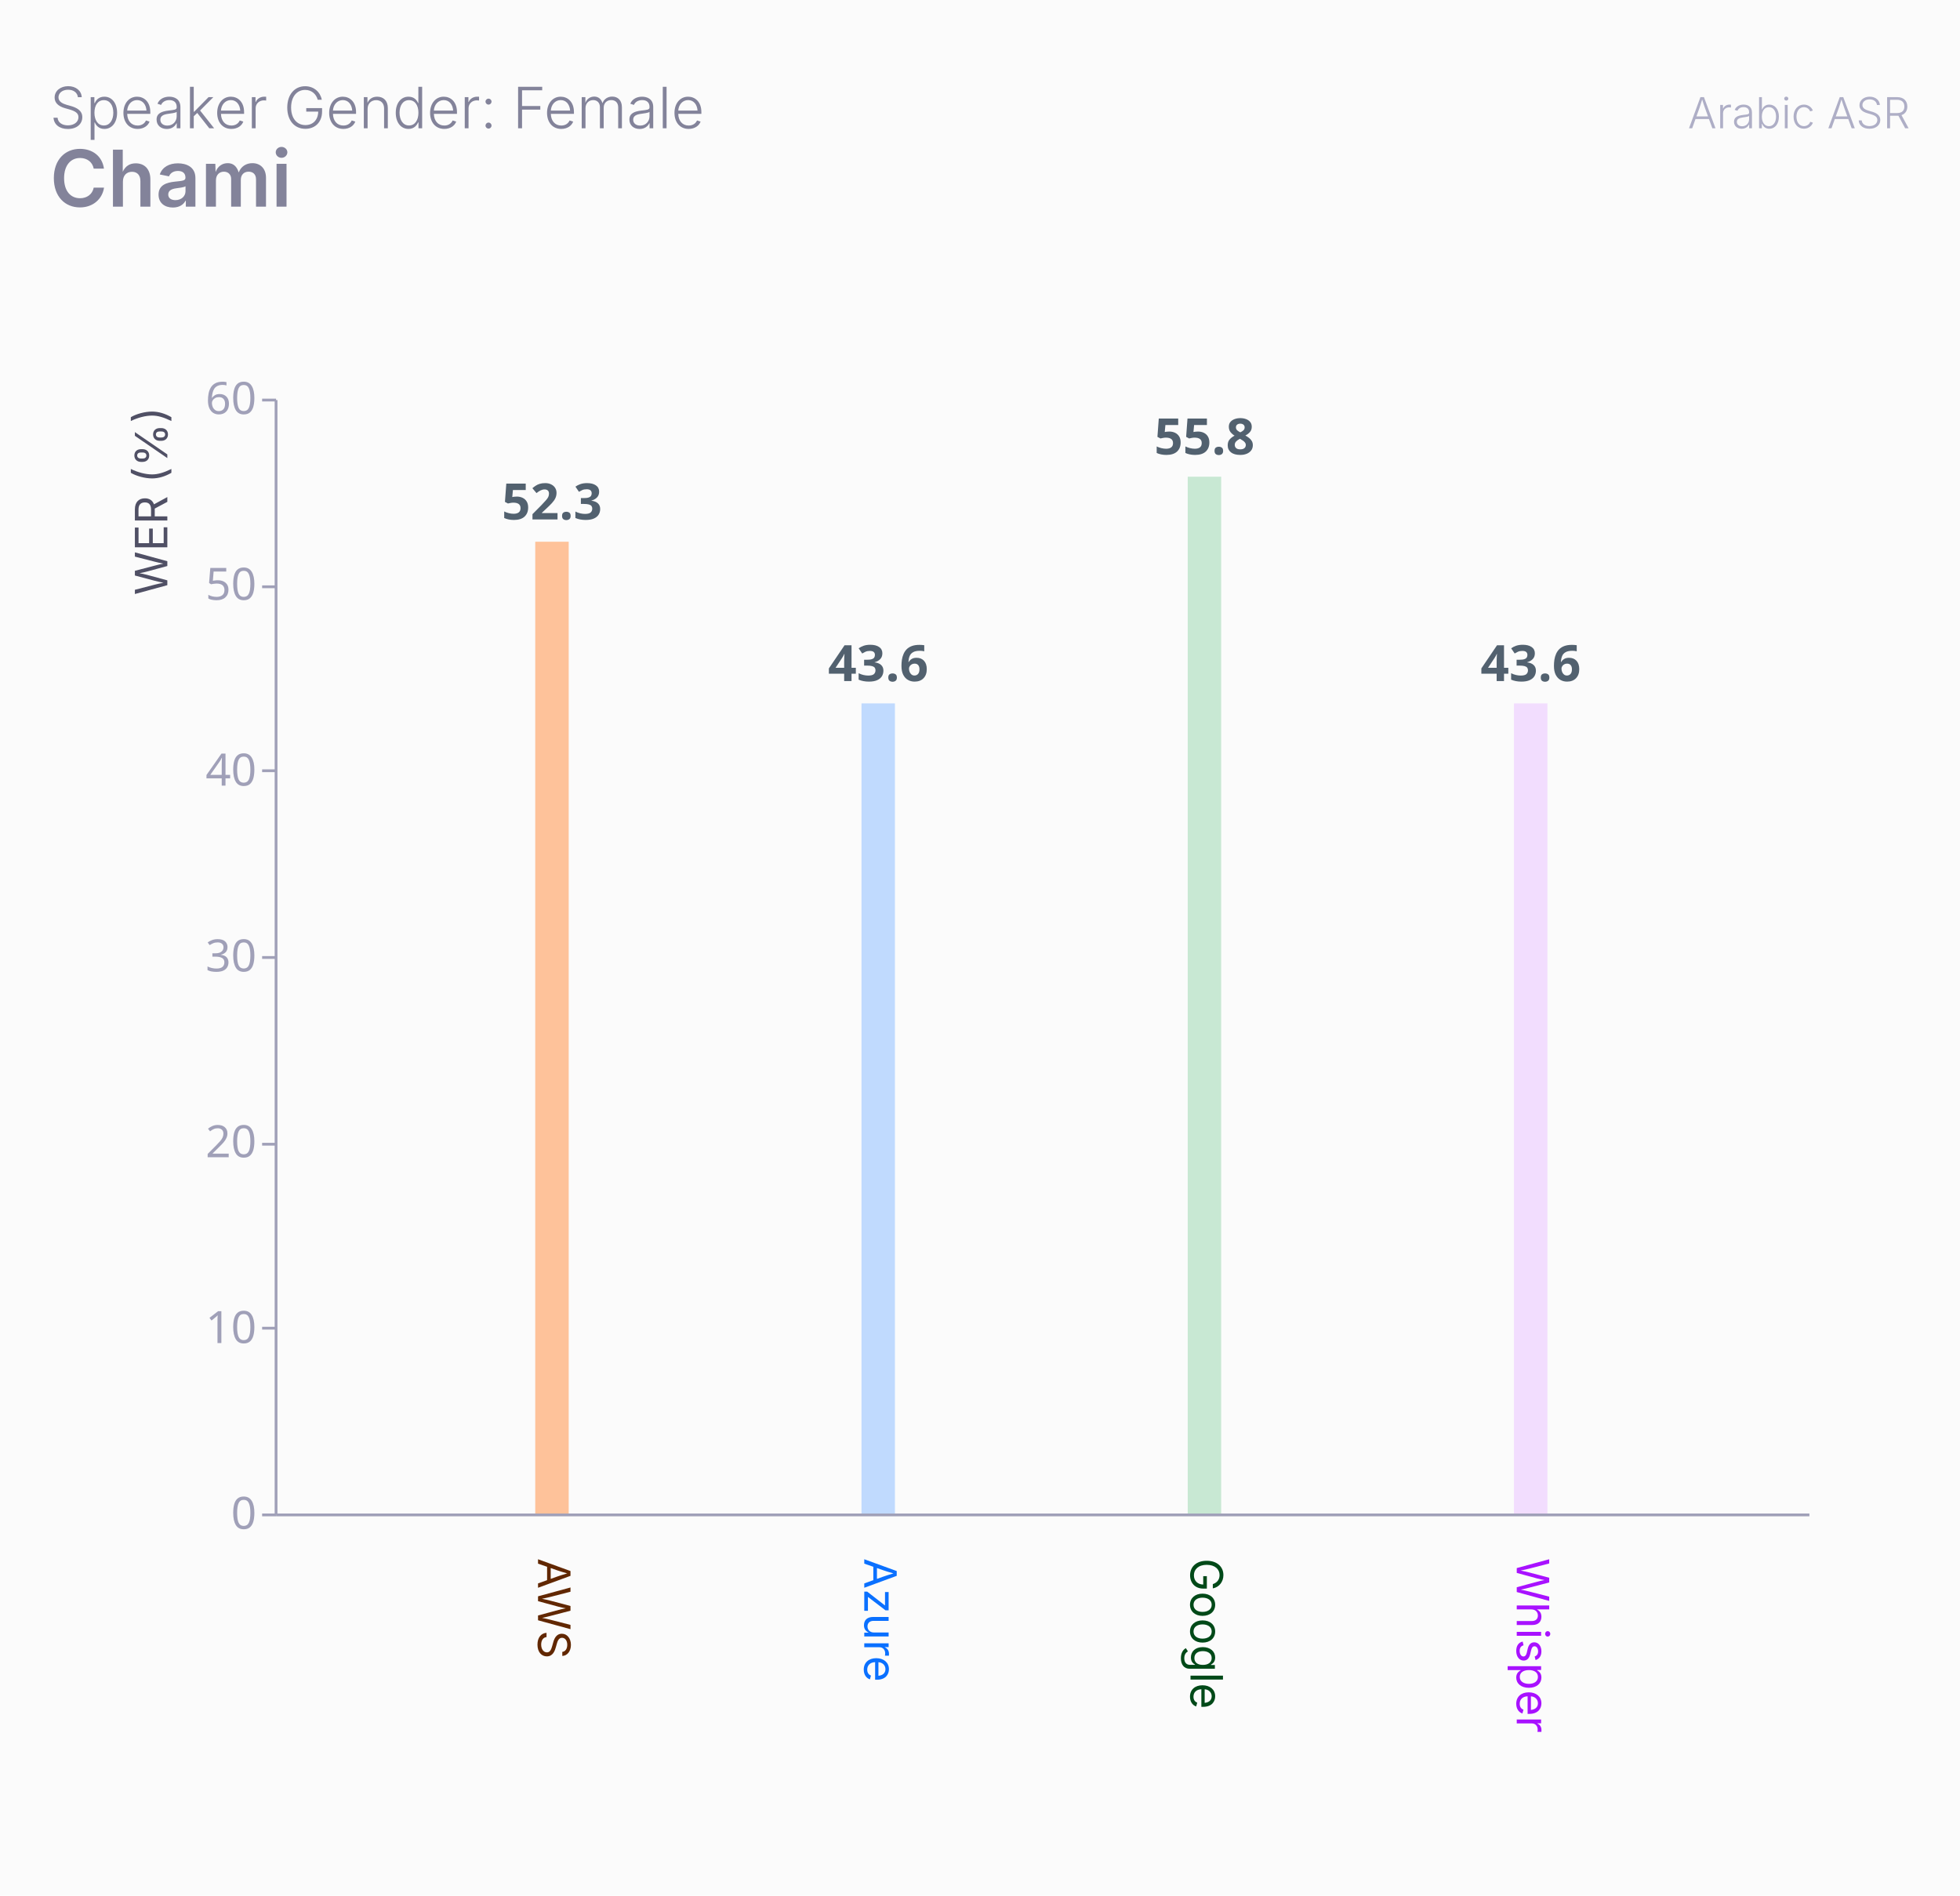
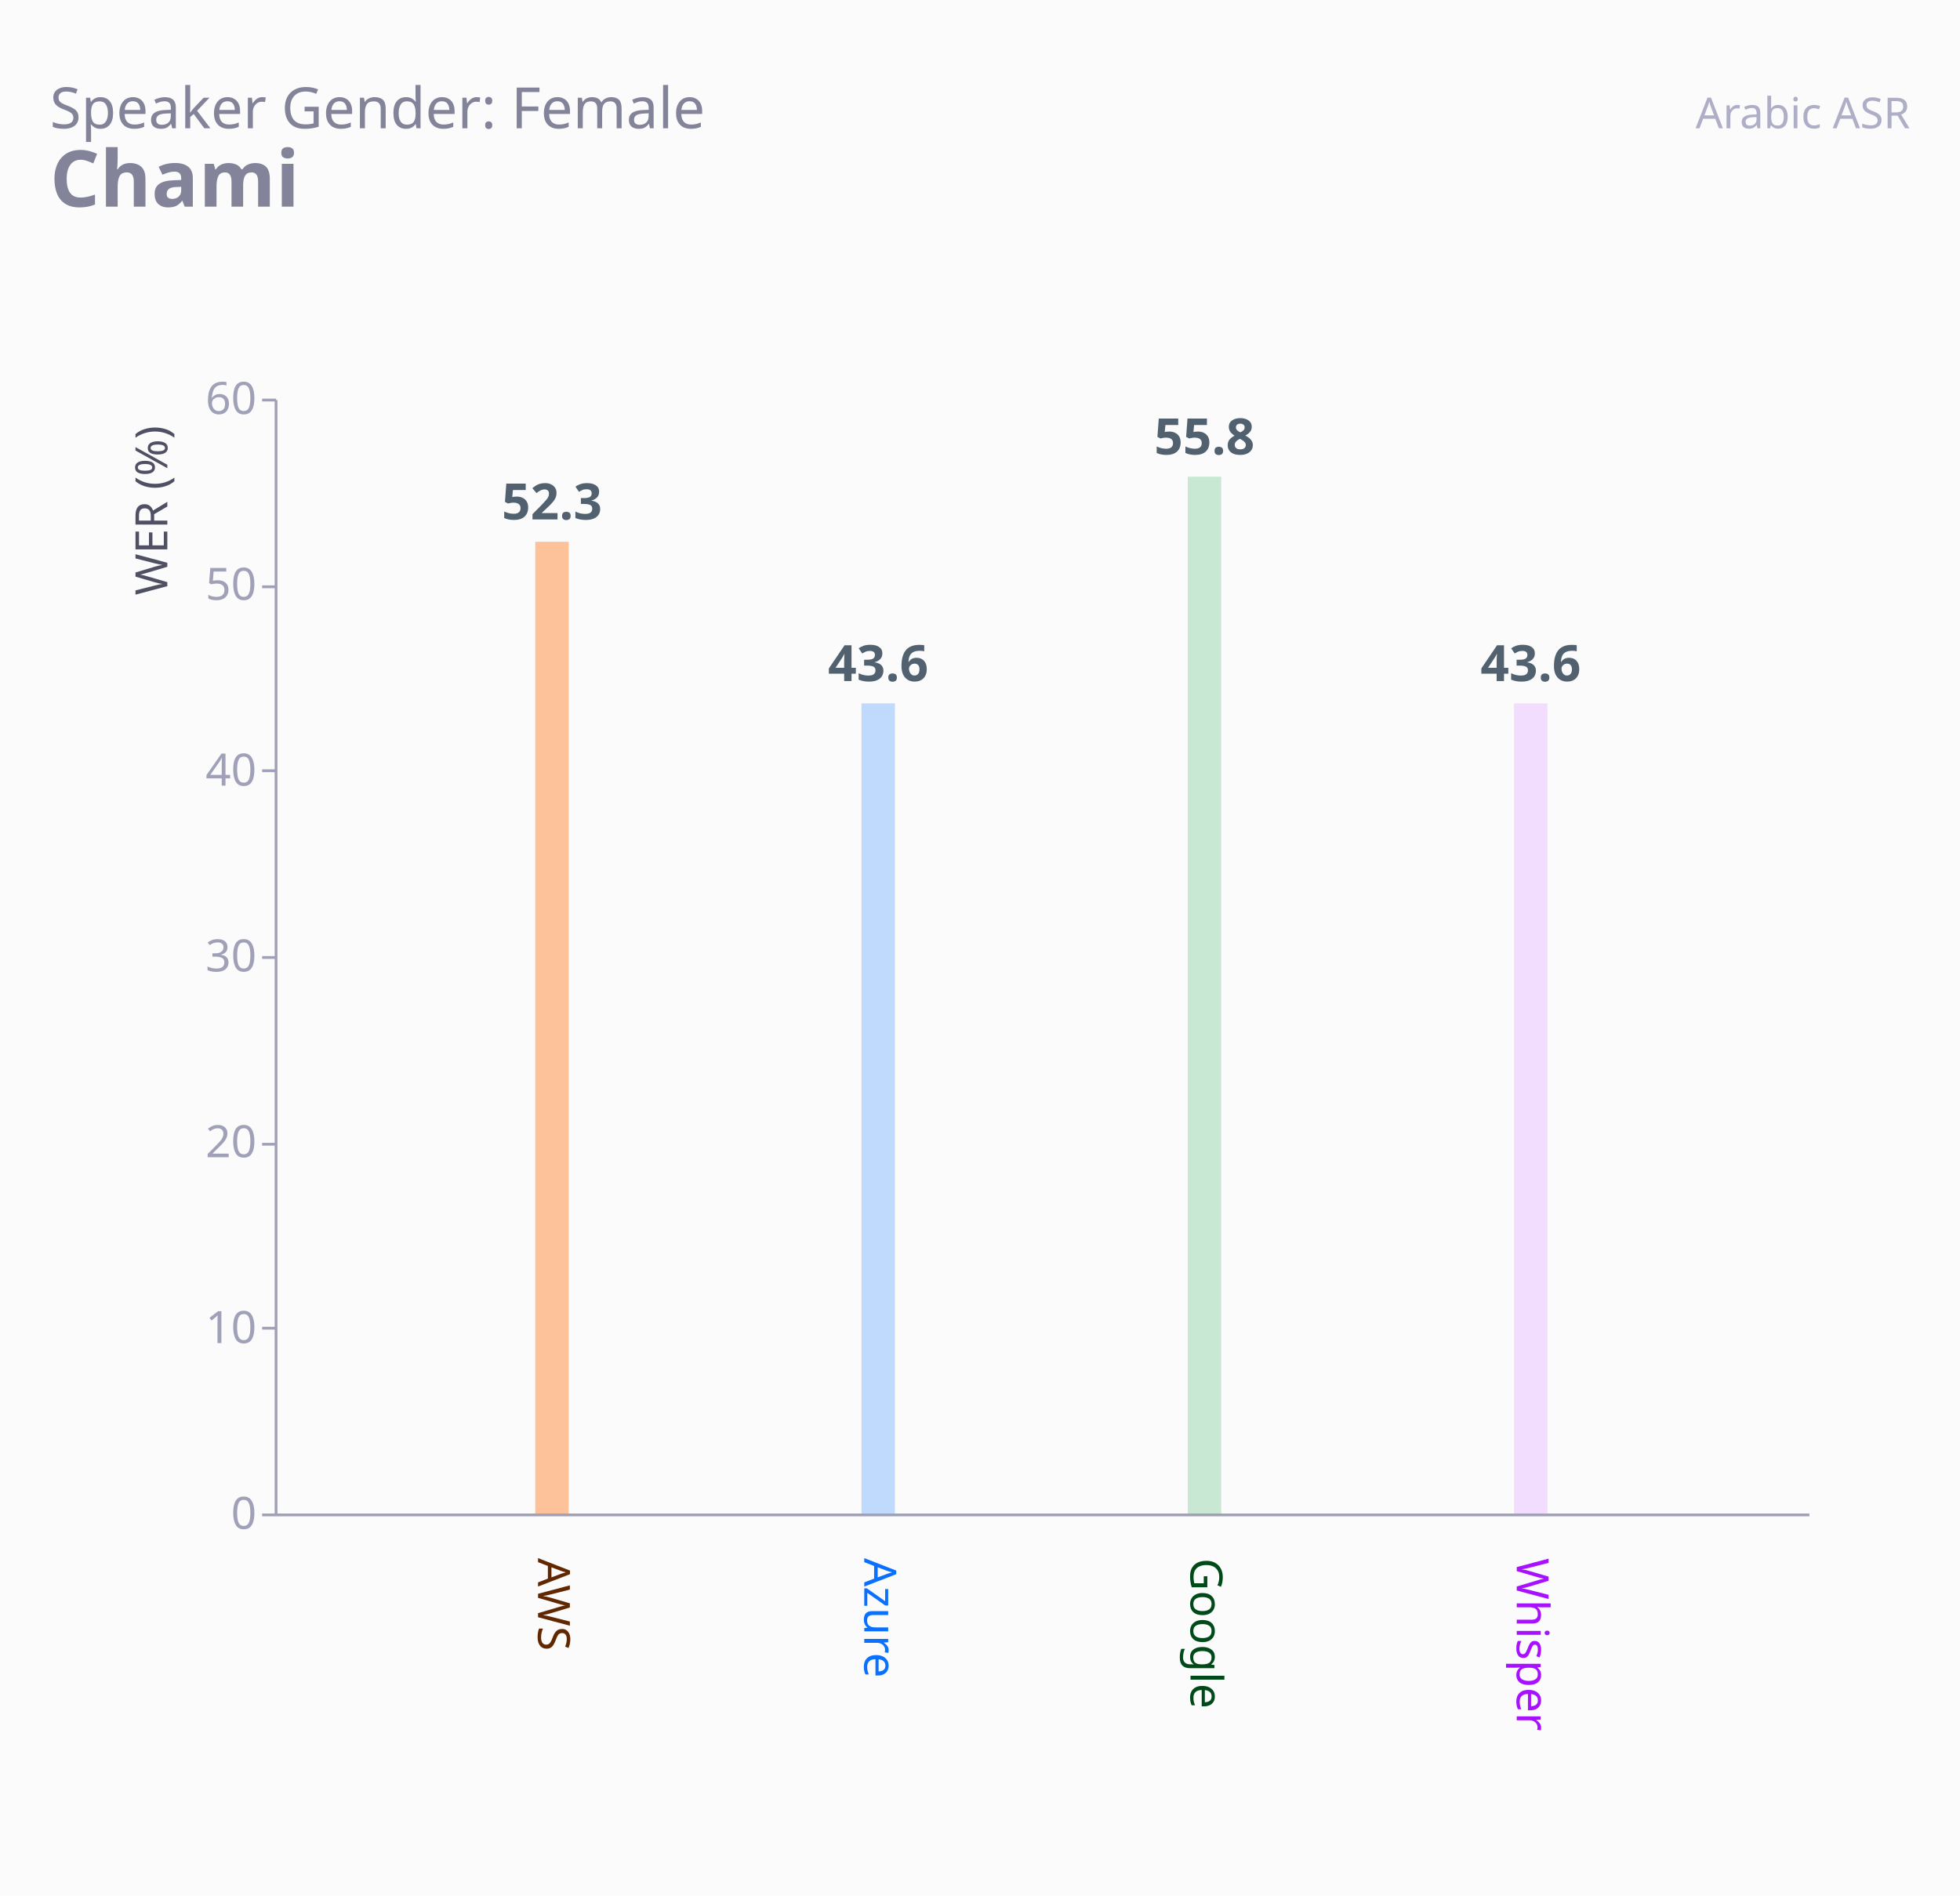
<svg xmlns="http://www.w3.org/2000/svg" width="550" height="532">
  <rect width="550" height="532" fill="#FBFBFB" />
-   <text x="536" y="36" text-anchor="end" font-family="Inter, system-ui, sans-serif" font-size="12" font-weight="300" fill="#aeaec6">Arabic ASR</text>
-   <text x="14" y="36" font-family="Inter, system-ui, sans-serif" font-size="16" font-weight="300" fill="#83839a">Speaker Gender: Female</text>
-   <text x="14" y="58" font-family="Inter, system-ui, sans-serif" font-size="22" font-weight="600" fill="#83839a">Chami</text>
+   <text x="536" y="36" text-anchor="end" font-family="TT Hoves Pro Trial" font-size="12" font-weight="300" fill="#aeaec6">Arabic ASR</text>
+   <text x="14" y="36" font-family="TT Hoves Pro Trial" font-size="16" font-weight="300" fill="#83839a">Speaker Gender: Female</text>
+   <text x="14" y="58" font-family="TT Hoves Pro Trial" font-size="22" font-weight="600" fill="#83839a">Chami</text>
  <svg y="72" version="1.1" class="marks" width="550" height="460" viewBox="0 0 626 588">
    <g fill="none" stroke-miterlimit="10" transform="translate(60,51)">
      <g class="mark-group role-frame root" role="graphics-object" aria-roledescription="group mark container">
        <g transform="translate(0,0)">
          <path class="background" aria-hidden="true" d="M0,0h550v400h-550Z" />
          <g>
            <g class="mark-group role-axis" aria-hidden="true">
              <g transform="translate(0.5,0.5)">
                <path class="background" aria-hidden="true" d="M0,0h0v0h0Z" pointer-events="none" />
                <g>
                  <g class="mark-rule role-axis-grid" pointer-events="none">
                    <line transform="translate(0,400)" x2="550" y2="0" stroke="rgba(255,255,255,0.07)" stroke-width="1" opacity="1" />
                    <line transform="translate(0,333)" x2="550" y2="0" stroke="rgba(255,255,255,0.07)" stroke-width="1" opacity="1" />
                    <line transform="translate(0,267)" x2="550" y2="0" stroke="rgba(255,255,255,0.07)" stroke-width="1" opacity="1" />
                    <line transform="translate(0,200)" x2="550" y2="0" stroke="rgba(255,255,255,0.07)" stroke-width="1" opacity="1" />
                    <line transform="translate(0,133)" x2="550" y2="0" stroke="rgba(255,255,255,0.07)" stroke-width="1" opacity="1" />
                    <line transform="translate(0,67)" x2="550" y2="0" stroke="rgba(255,255,255,0.07)" stroke-width="1" opacity="1" />
                    <line transform="translate(0,0)" x2="550" y2="0" stroke="rgba(255,255,255,0.07)" stroke-width="1" opacity="1" />
                  </g>
                </g>
                <path class="foreground" aria-hidden="true" d="" pointer-events="none" display="none" />
              </g>
            </g>
            <g class="mark-group role-axis" role="graphics-symbol" aria-roledescription="axis" aria-label="X-axis for a discrete scale with 4 values: AWS, Azure, Google, Whisper">
              <g transform="translate(0.5,400.5)">
                <path class="background" aria-hidden="true" d="M0,0h0v0h0Z" pointer-events="none" />
                <g>
                  <g class="mark-rule role-axis-domain" pointer-events="none">
                    <line transform="translate(0,0)" x2="550" y2="0" stroke="#a0a0b8" stroke-width="1" opacity="1" />
                  </g>
                </g>
                <path class="foreground" aria-hidden="true" d="" pointer-events="none" display="none" />
              </g>
            </g>
            <g class="mark-group role-axis" role="graphics-symbol" aria-roledescription="axis" aria-label="Y-axis titled 'WER (%)' for a linear scale with values from 0 to 60">
              <g transform="translate(0.5,0.5)">
                <path class="background" aria-hidden="true" d="M0,0h0v0h0Z" pointer-events="none" />
                <g>
                  <g class="mark-rule role-axis-tick" pointer-events="none">
                    <line transform="translate(0,400)" x2="-5" y2="0" stroke="#a0a0b8" stroke-width="1" opacity="1" />
                    <line transform="translate(0,333)" x2="-5" y2="0" stroke="#a0a0b8" stroke-width="1" opacity="1" />
                    <line transform="translate(0,267)" x2="-5" y2="0" stroke="#a0a0b8" stroke-width="1" opacity="1" />
                    <line transform="translate(0,200)" x2="-5" y2="0" stroke="#a0a0b8" stroke-width="1" opacity="1" />
                    <line transform="translate(0,133)" x2="-5" y2="0" stroke="#a0a0b8" stroke-width="1" opacity="1" />
                    <line transform="translate(0,67)" x2="-5" y2="0" stroke="#a0a0b8" stroke-width="1" opacity="1" />
                    <line transform="translate(0,0)" x2="-5" y2="0" stroke="#a0a0b8" stroke-width="1" opacity="1" />
                  </g>
                  <g class="mark-text role-axis-label" pointer-events="none">
                    <text text-anchor="end" transform="translate(-7,405)" font-family="JetBrains Mono" font-size="16px" font-weight="400" fill="#a0a0b8" opacity="1">0</text>
                    <text text-anchor="end" transform="translate(-7,338.3333)" font-family="JetBrains Mono" font-size="16px" font-weight="400" fill="#a0a0b8" opacity="1">10</text>
                    <text text-anchor="end" transform="translate(-7,271.6667)" font-family="JetBrains Mono" font-size="16px" font-weight="400" fill="#a0a0b8" opacity="1">20</text>
                    <text text-anchor="end" transform="translate(-7,205)" font-family="JetBrains Mono" font-size="16px" font-weight="400" fill="#a0a0b8" opacity="1">30</text>
                    <text text-anchor="end" transform="translate(-7,138.3333)" font-family="JetBrains Mono" font-size="16px" font-weight="400" fill="#a0a0b8" opacity="1">40</text>
                    <text text-anchor="end" transform="translate(-7,71.66667)" font-family="JetBrains Mono" font-size="16px" font-weight="400" fill="#a0a0b8" opacity="1">50</text>
                    <text text-anchor="end" transform="translate(-7,5)" font-family="JetBrains Mono" font-size="16px" font-weight="400" fill="#a0a0b8" opacity="1">60</text>
                  </g>
                  <g class="mark-rule role-axis-domain" pointer-events="none">
                    <line transform="translate(0,400)" x2="0" y2="-400" stroke="#a0a0b8" stroke-width="1" opacity="1" />
                  </g>
                  <g class="mark-text role-axis-title" pointer-events="none">
-                     <text text-anchor="start" transform="translate(-36,70) rotate(-90) translate(0,-3)" font-family="Inter, system-ui, sans-serif" font-size="16px" font-weight="400" fill="#505065" opacity="1">WER (%)</text>
+                     <text text-anchor="start" transform="translate(-36,70) rotate(-90) translate(0,-3)" font-family="TT Hoves Pro Trial" font-size="16px" font-weight="400" fill="#505065" opacity="1">WER (%)</text>
                  </g>
                </g>
                <path class="foreground" aria-hidden="true" d="" pointer-events="none" display="none" />
              </g>
            </g>
            <g class="mark-rect role-mark layer_0_marks" role="graphics-object" aria-roledescription="rect mark container">
-               <path aria-label="model: Google; wer: 55.8; barColor: rgba(189, 228, 202,0.82)" role="graphics-symbol" aria-roledescription="bar" d="M327.511,28h12v372h-12Z" fill="rgba(189, 228, 202,0.82)" stroke-width="0" />
-               <path aria-label="model: AWS; wer: 52.3; barColor: rgba(255, 181, 133,0.82)" role="graphics-symbol" aria-roledescription="bar" d="M93.468,51.333h12v348.667h-12Z" fill="rgba(255, 181, 133,0.82)" stroke-width="0" />
-               <path aria-label="model: Azure; wer: 43.6; barColor: rgba(179, 211, 255,0.82)" role="graphics-symbol" aria-roledescription="bar" d="M210.489,109.333h12v290.667h-12Z" fill="rgba(179, 211, 255,0.82)" stroke-width="0" />
-               <path aria-label="model: Whisper; wer: 43.6; barColor: rgba(240, 215, 255,0.82)" role="graphics-symbol" aria-roledescription="bar" d="M444.532,109.333h12v290.667h-12Z" fill="rgba(240, 215, 255,0.82)" stroke-width="0" />
+               <path aria-label="model: Google; wer: 55.8; barColor: rgba(189,228,202,0.82)" role="graphics-symbol" aria-roledescription="bar" d="M327.511,28h12v372h-12Z" fill="rgba(189,228,202,0.82)" stroke-width="0" />
+               <path aria-label="model: AWS; wer: 52.3; barColor: rgba(255,181,133,0.82)" role="graphics-symbol" aria-roledescription="bar" d="M93.468,51.333h12v348.667h-12Z" fill="rgba(255,181,133,0.82)" stroke-width="0" />
+               <path aria-label="model: Azure; wer: 43.6; barColor: rgba(179,211,255,0.82)" role="graphics-symbol" aria-roledescription="bar" d="M210.489,109.333h12v290.667h-12Z" fill="rgba(179,211,255,0.82)" stroke-width="0" />
+               <path aria-label="model: Whisper; wer: 43.6; barColor: rgba(240,215,255,0.82)" role="graphics-symbol" aria-roledescription="bar" d="M444.532,109.333h12v290.667h-12Z" fill="rgba(240,215,255,0.82)" stroke-width="0" />
            </g>
            <g class="mark-text role-mark layer_1_marks" role="graphics-object" aria-roledescription="text mark container">
              <text aria-label="model: Google; wer: 55.8" role="graphics-symbol" aria-roledescription="text mark" text-anchor="middle" transform="translate(333.5106,20)" font-family="JetBrains Mono" font-size="18px" font-weight="600" fill="#52616F">55.8</text>
              <text aria-label="model: AWS; wer: 52.3" role="graphics-symbol" aria-roledescription="text mark" text-anchor="middle" transform="translate(99.46809,43.33333)" font-family="JetBrains Mono" font-size="18px" font-weight="600" fill="#52616F">52.3</text>
              <text aria-label="model: Azure; wer: 43.6" role="graphics-symbol" aria-roledescription="text mark" text-anchor="middle" transform="translate(216.4894,101.3333)" font-family="JetBrains Mono" font-size="18px" font-weight="600" fill="#52616F">43.6</text>
              <text aria-label="model: Whisper; wer: 43.6" role="graphics-symbol" aria-roledescription="text mark" text-anchor="middle" transform="translate(450.5319,101.3333)" font-family="JetBrains Mono" font-size="18px" font-weight="600" fill="#52616F">43.6</text>
            </g>
            <g class="mark-text role-mark layer_2_marks" role="graphics-object" aria-roledescription="text mark container">
-               <text aria-label="model: Google; labelColor: #004918" role="graphics-symbol" aria-roledescription="text mark" text-anchor="start" transform="translate(333.5106,400) rotate(90) translate(16,5)" font-family="Inter, system-ui, sans-serif" font-size="16px" font-weight="400" fill="#004918">Google</text>
-               <text aria-label="model: AWS; labelColor: #612700" role="graphics-symbol" aria-roledescription="text mark" text-anchor="start" transform="translate(99.46809,400) rotate(90) translate(16,5)" font-family="Inter, system-ui, sans-serif" font-size="16px" font-weight="400" fill="#612700">AWS</text>
-               <text aria-label="model: Azure; labelColor: #0a70ff" role="graphics-symbol" aria-roledescription="text mark" text-anchor="start" transform="translate(216.4894,400) rotate(90) translate(16,5)" font-family="Inter, system-ui, sans-serif" font-size="16px" font-weight="400" fill="#0a70ff">Azure</text>
-               <text aria-label="model: Whisper; labelColor: #a811ff" role="graphics-symbol" aria-roledescription="text mark" text-anchor="start" transform="translate(450.5319,400) rotate(90) translate(16,5)" font-family="Inter, system-ui, sans-serif" font-size="16px" font-weight="400" fill="#a811ff">Whisper</text>
+               <text aria-label="model: Google; labelColor: #004918" role="graphics-symbol" aria-roledescription="text mark" text-anchor="start" transform="translate(333.5106,400) rotate(90) translate(16,5)" font-family="TT Hoves Pro Trial" font-size="16px" font-weight="400" fill="#004918">Google</text>
+               <text aria-label="model: AWS; labelColor: #612700" role="graphics-symbol" aria-roledescription="text mark" text-anchor="start" transform="translate(99.46809,400) rotate(90) translate(16,5)" font-family="TT Hoves Pro Trial" font-size="16px" font-weight="400" fill="#612700">AWS</text>
+               <text aria-label="model: Azure; labelColor: #0a70ff" role="graphics-symbol" aria-roledescription="text mark" text-anchor="start" transform="translate(216.4894,400) rotate(90) translate(16,5)" font-family="TT Hoves Pro Trial" font-size="16px" font-weight="400" fill="#0a70ff">Azure</text>
+               <text aria-label="model: Whisper; labelColor: #a811ff" role="graphics-symbol" aria-roledescription="text mark" text-anchor="start" transform="translate(450.5319,400) rotate(90) translate(16,5)" font-family="TT Hoves Pro Trial" font-size="16px" font-weight="400" fill="#a811ff">Whisper</text>
            </g>
          </g>
          <path class="foreground" aria-hidden="true" d="" display="none" />
        </g>
      </g>
    </g>
  </svg>
</svg>
